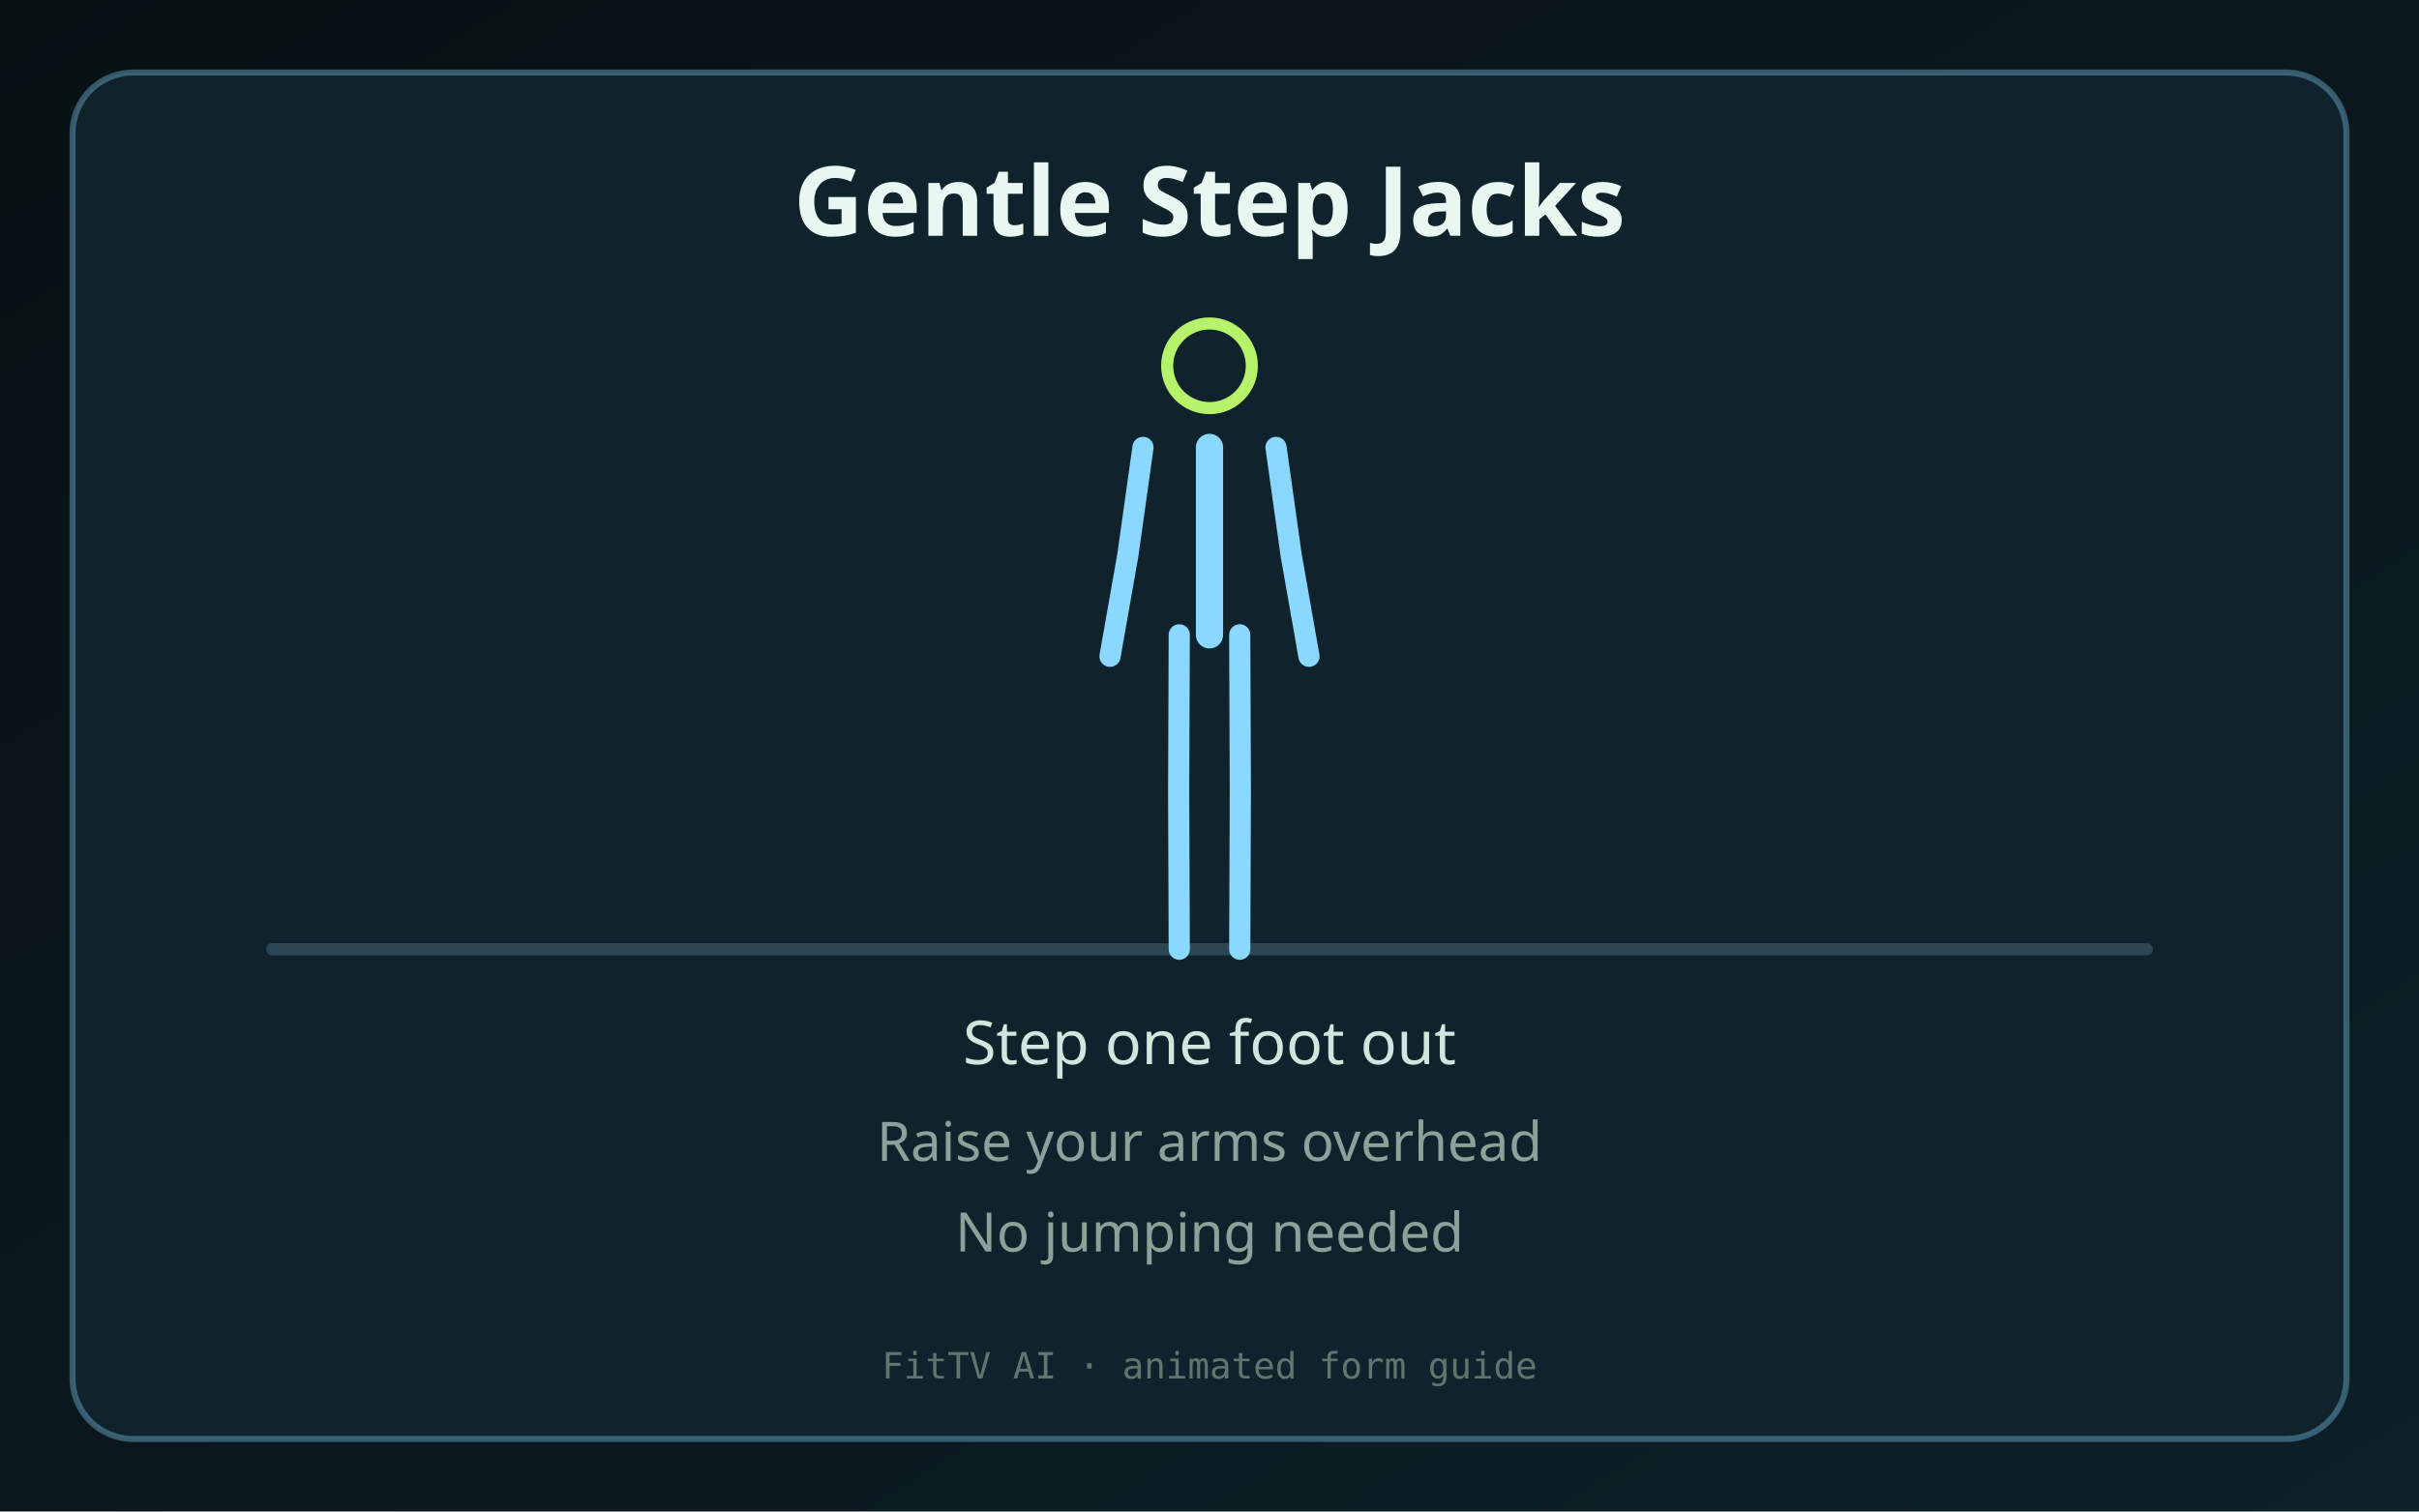
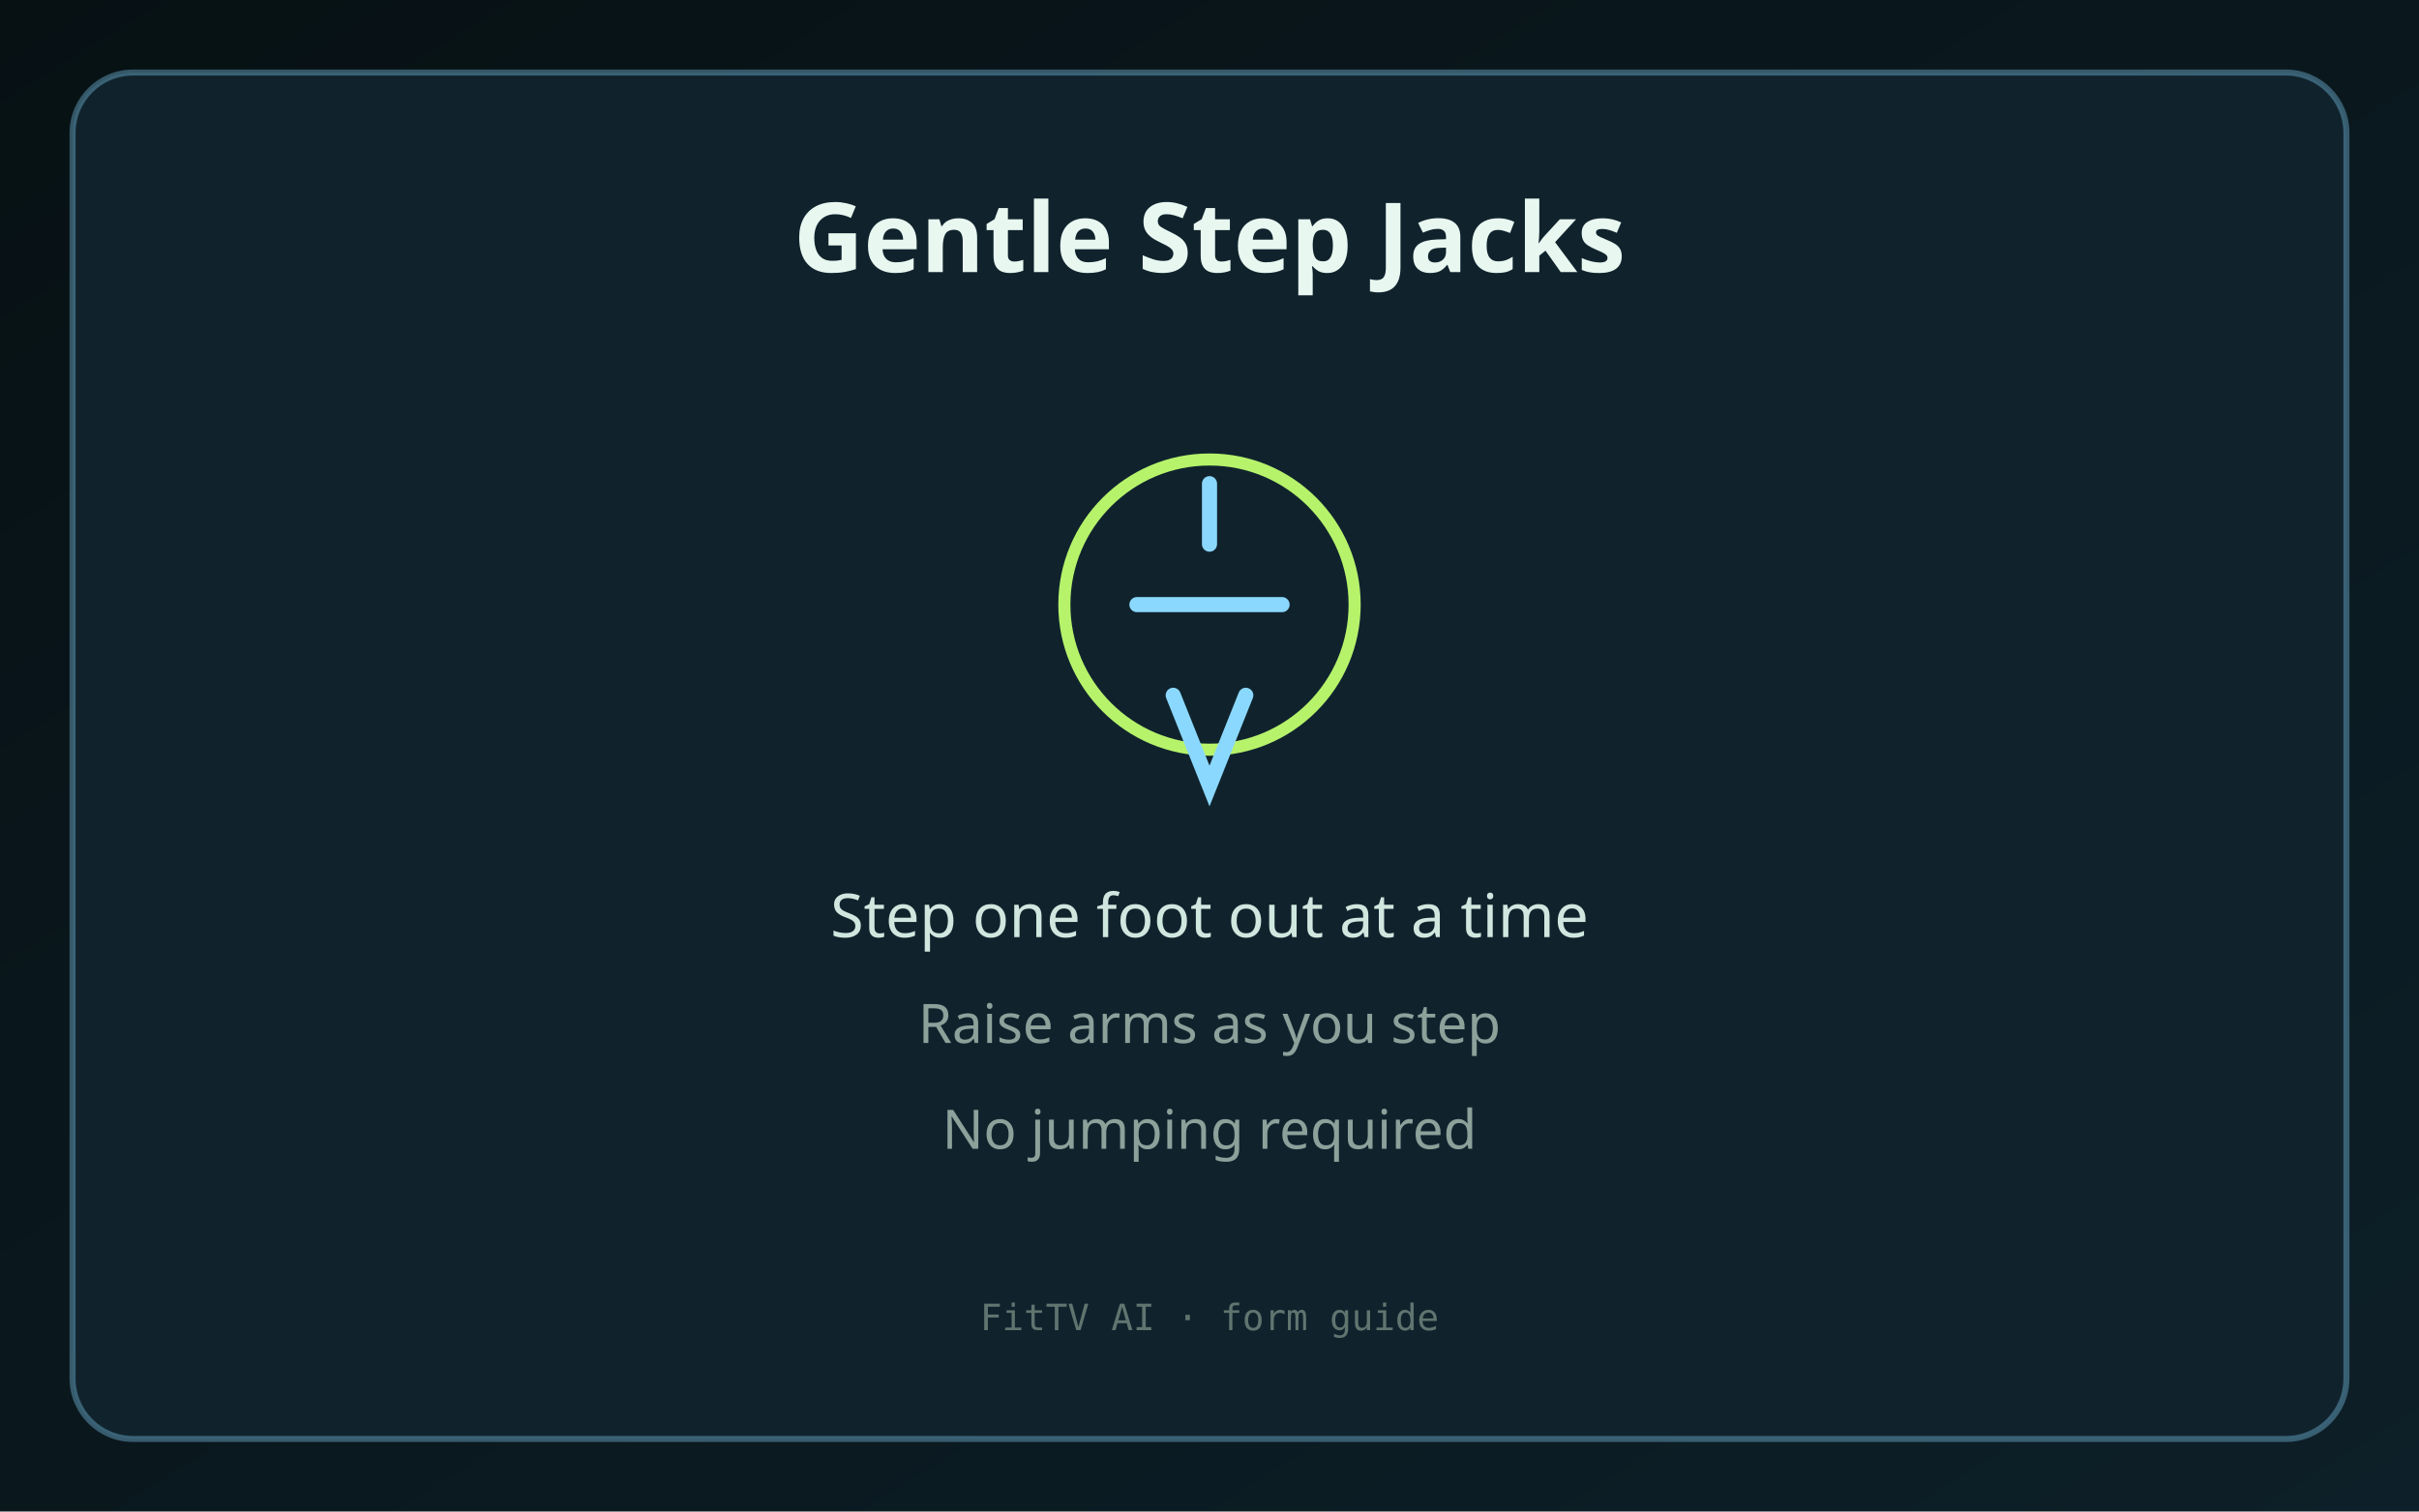
- <svg xmlns="http://www.w3.org/2000/svg" width="800" height="500" viewBox="0 0 800 500" role="img" aria-label="Gentle Step Jacks animated demonstration">
+ <svg xmlns="http://www.w3.org/2000/svg" width="800" height="500" viewBox="0 0 800 500">
  <defs>
    <linearGradient id="bg" x1="0" y1="0" x2="1" y2="1">
      <stop offset="0%" stop-color="#071114" />
      <stop offset="100%" stop-color="#0d1f28" />
    </linearGradient>
  </defs>
  <rect width="800" height="500" fill="url(#bg)" />
  <rect x="24" y="24" width="752" height="452" rx="20" fill="#10232d" stroke="#8bd8ff" stroke-opacity="0.35" stroke-width="2" />
-   <text x="400" y="78" text-anchor="middle" fill="#e8f7f0" font-family="Segoe UI, system-ui, sans-serif" font-size="32" font-weight="700">Gentle Step Jacks</text>
-   <line x1="90" y1="314" x2="710" y2="314" stroke="#2c4654" stroke-width="4" stroke-linecap="round" />
-   <path d="M390.0 210.0 L389.8 262.0 L390.0 314.0" fill="none" stroke="#8bd8ff" stroke-width="7" stroke-linecap="round" stroke-linejoin="round">
-     <animate attributeName="d" values="M390.0 210.0 L389.8 262.0 L390.0 314.0;M402.0 210.0 L397.8 261.8 L394.0 313.7;M390.0 210.0 L389.8 262.0 L390.0 314.0;M378.0 210.0 L363.4 259.9 L349.2 309.9;M390.0 210.0 L389.8 262.0 L390.0 314.0" dur="4.0s" repeatCount="indefinite" calcMode="spline" keyTimes="0.000;0.250;0.500;0.750;1.000" keySplines="0.45 0 0.55 1;0.45 0 0.55 1;0.45 0 0.55 1;0.45 0 0.55 1" />
-   </path>
-   <path d="M378.0 148.0 L373.0 183.6 L367.1 217.1" fill="none" stroke="#8bd8ff" stroke-width="7" stroke-linecap="round" stroke-linejoin="round">
-     <animate attributeName="d" values="M378.0 148.0 L373.0 183.6 L367.1 217.1;M390.0 148.0 L367.8 119.6 L351.9 89.6;M378.0 148.0 L373.0 183.6 L367.1 217.1;M366.0 148.0 L343.8 119.6 L327.9 89.6;M378.0 148.0 L373.0 183.6 L367.1 217.1" dur="4.0s" repeatCount="indefinite" calcMode="spline" keyTimes="0.000;0.250;0.500;0.750;1.000" keySplines="0.45 0 0.55 1;0.45 0 0.55 1;0.45 0 0.55 1;0.45 0 0.55 1" />
-   </path>
-   <path d="M400.0 148.0 L400.0 210.0" fill="none" stroke="#8bd8ff" stroke-width="9" stroke-linecap="round" stroke-linejoin="round">
-     <animate attributeName="d" values="M400.0 148.0 L400.0 210.0;M412.0 148.0 L412.0 210.0;M400.0 148.0 L400.0 210.0;M388.0 148.0 L388.0 210.0;M400.0 148.0 L400.0 210.0" dur="4.0s" repeatCount="indefinite" calcMode="spline" keyTimes="0.000;0.250;0.500;0.750;1.000" keySplines="0.45 0 0.55 1;0.45 0 0.55 1;0.45 0 0.55 1;0.45 0 0.55 1" />
-   </path>
-   <path d="M410.0 210.0 L410.2 262.0 L410.0 314.0" fill="none" stroke="#8bd8ff" stroke-width="7" stroke-linecap="round" stroke-linejoin="round">
-     <animate attributeName="d" values="M410.0 210.0 L410.2 262.0 L410.0 314.0;M422.0 210.0 L436.6 259.9 L450.8 309.9;M410.0 210.0 L410.2 262.0 L410.0 314.0;M398.0 210.0 L403.2 261.7 L408.0 313.5;M410.0 210.0 L410.2 262.0 L410.0 314.0" dur="4.0s" repeatCount="indefinite" calcMode="spline" keyTimes="0.000;0.250;0.500;0.750;1.000" keySplines="0.45 0 0.55 1;0.45 0 0.55 1;0.45 0 0.55 1;0.45 0 0.55 1" />
-   </path>
-   <path d="M422.0 148.0 L427.0 183.6 L432.9 217.1" fill="none" stroke="#8bd8ff" stroke-width="7" stroke-linecap="round" stroke-linejoin="round">
-     <animate attributeName="d" values="M422.0 148.0 L427.0 183.6 L432.9 217.1;M434.0 148.0 L456.2 119.6 L472.1 89.6;M422.0 148.0 L427.0 183.6 L432.9 217.1;M410.0 148.0 L432.2 119.6 L448.1 89.6;M422.0 148.0 L427.0 183.6 L432.9 217.1" dur="4.0s" repeatCount="indefinite" calcMode="spline" keyTimes="0.000;0.250;0.500;0.750;1.000" keySplines="0.45 0 0.55 1;0.45 0 0.55 1;0.45 0 0.55 1;0.45 0 0.55 1" />
-   </path>
-   <circle cx="400.0" cy="121.0" r="14" fill="#10232d" stroke="#b6f36b" stroke-width="4">
-     <animate attributeName="cx" values="400.0;412.0;400.0;388.0;400.0" dur="4.0s" repeatCount="indefinite" calcMode="spline" keyTimes="0.000;0.250;0.500;0.750;1.000" keySplines="0.45 0 0.55 1;0.45 0 0.55 1;0.45 0 0.55 1;0.45 0 0.55 1" />
-     <animate attributeName="cy" values="121.0;121.0;121.0;121.0;121.0" dur="4.0s" repeatCount="indefinite" calcMode="spline" keyTimes="0.000;0.250;0.500;0.750;1.000" keySplines="0.45 0 0.55 1;0.45 0 0.55 1;0.45 0 0.55 1;0.45 0 0.55 1" />
-   </circle>
-   <text x="400" y="352" text-anchor="middle" fill="#cfe7de" font-family="Segoe UI, system-ui, sans-serif" font-size="20">Step one foot out</text>
-   <text x="400" y="384" text-anchor="middle" fill="#8ba19a" font-family="Segoe UI, system-ui, sans-serif" font-size="18">Raise your arms overhead</text>
-   <text x="400" y="414" text-anchor="middle" fill="#8ba19a" font-family="Segoe UI, system-ui, sans-serif" font-size="18">No jumping needed</text>
-   <text x="400" y="456" text-anchor="middle" fill="#60756f" font-family="ui-monospace, monospace" font-size="12">FitTV AI · animated form guide</text>
+   <text x="400" y="90" text-anchor="middle" fill="#e8f7f0" font-family="Segoe UI, system-ui, sans-serif" font-size="32" font-weight="700">Gentle Step Jacks</text>
+   <circle cx="400" cy="200" r="48" fill="none" stroke="#b6f36b" stroke-width="4" />
+   <path d="M400 160 v20 M376 200 h48 M388 230 l12 30 12-30" fill="none" stroke="#8bd8ff" stroke-width="5" stroke-linecap="round" />
+   <text x="400" y="310" text-anchor="middle" fill="#cfe7de" font-family="Segoe UI, system-ui, sans-serif" font-size="20">Step one foot out at a time</text>
+   <text x="400" y="345" text-anchor="middle" fill="#8ba19a" font-family="Segoe UI, system-ui, sans-serif" font-size="18">Raise arms as you step</text>
+   <text x="400" y="380" text-anchor="middle" fill="#8ba19a" font-family="Segoe UI, system-ui, sans-serif" font-size="18">No jumping required</text>
+   <text x="400" y="440" text-anchor="middle" fill="#60756f" font-family="ui-monospace, monospace" font-size="12">FitTV AI · form guide</text>
</svg>
